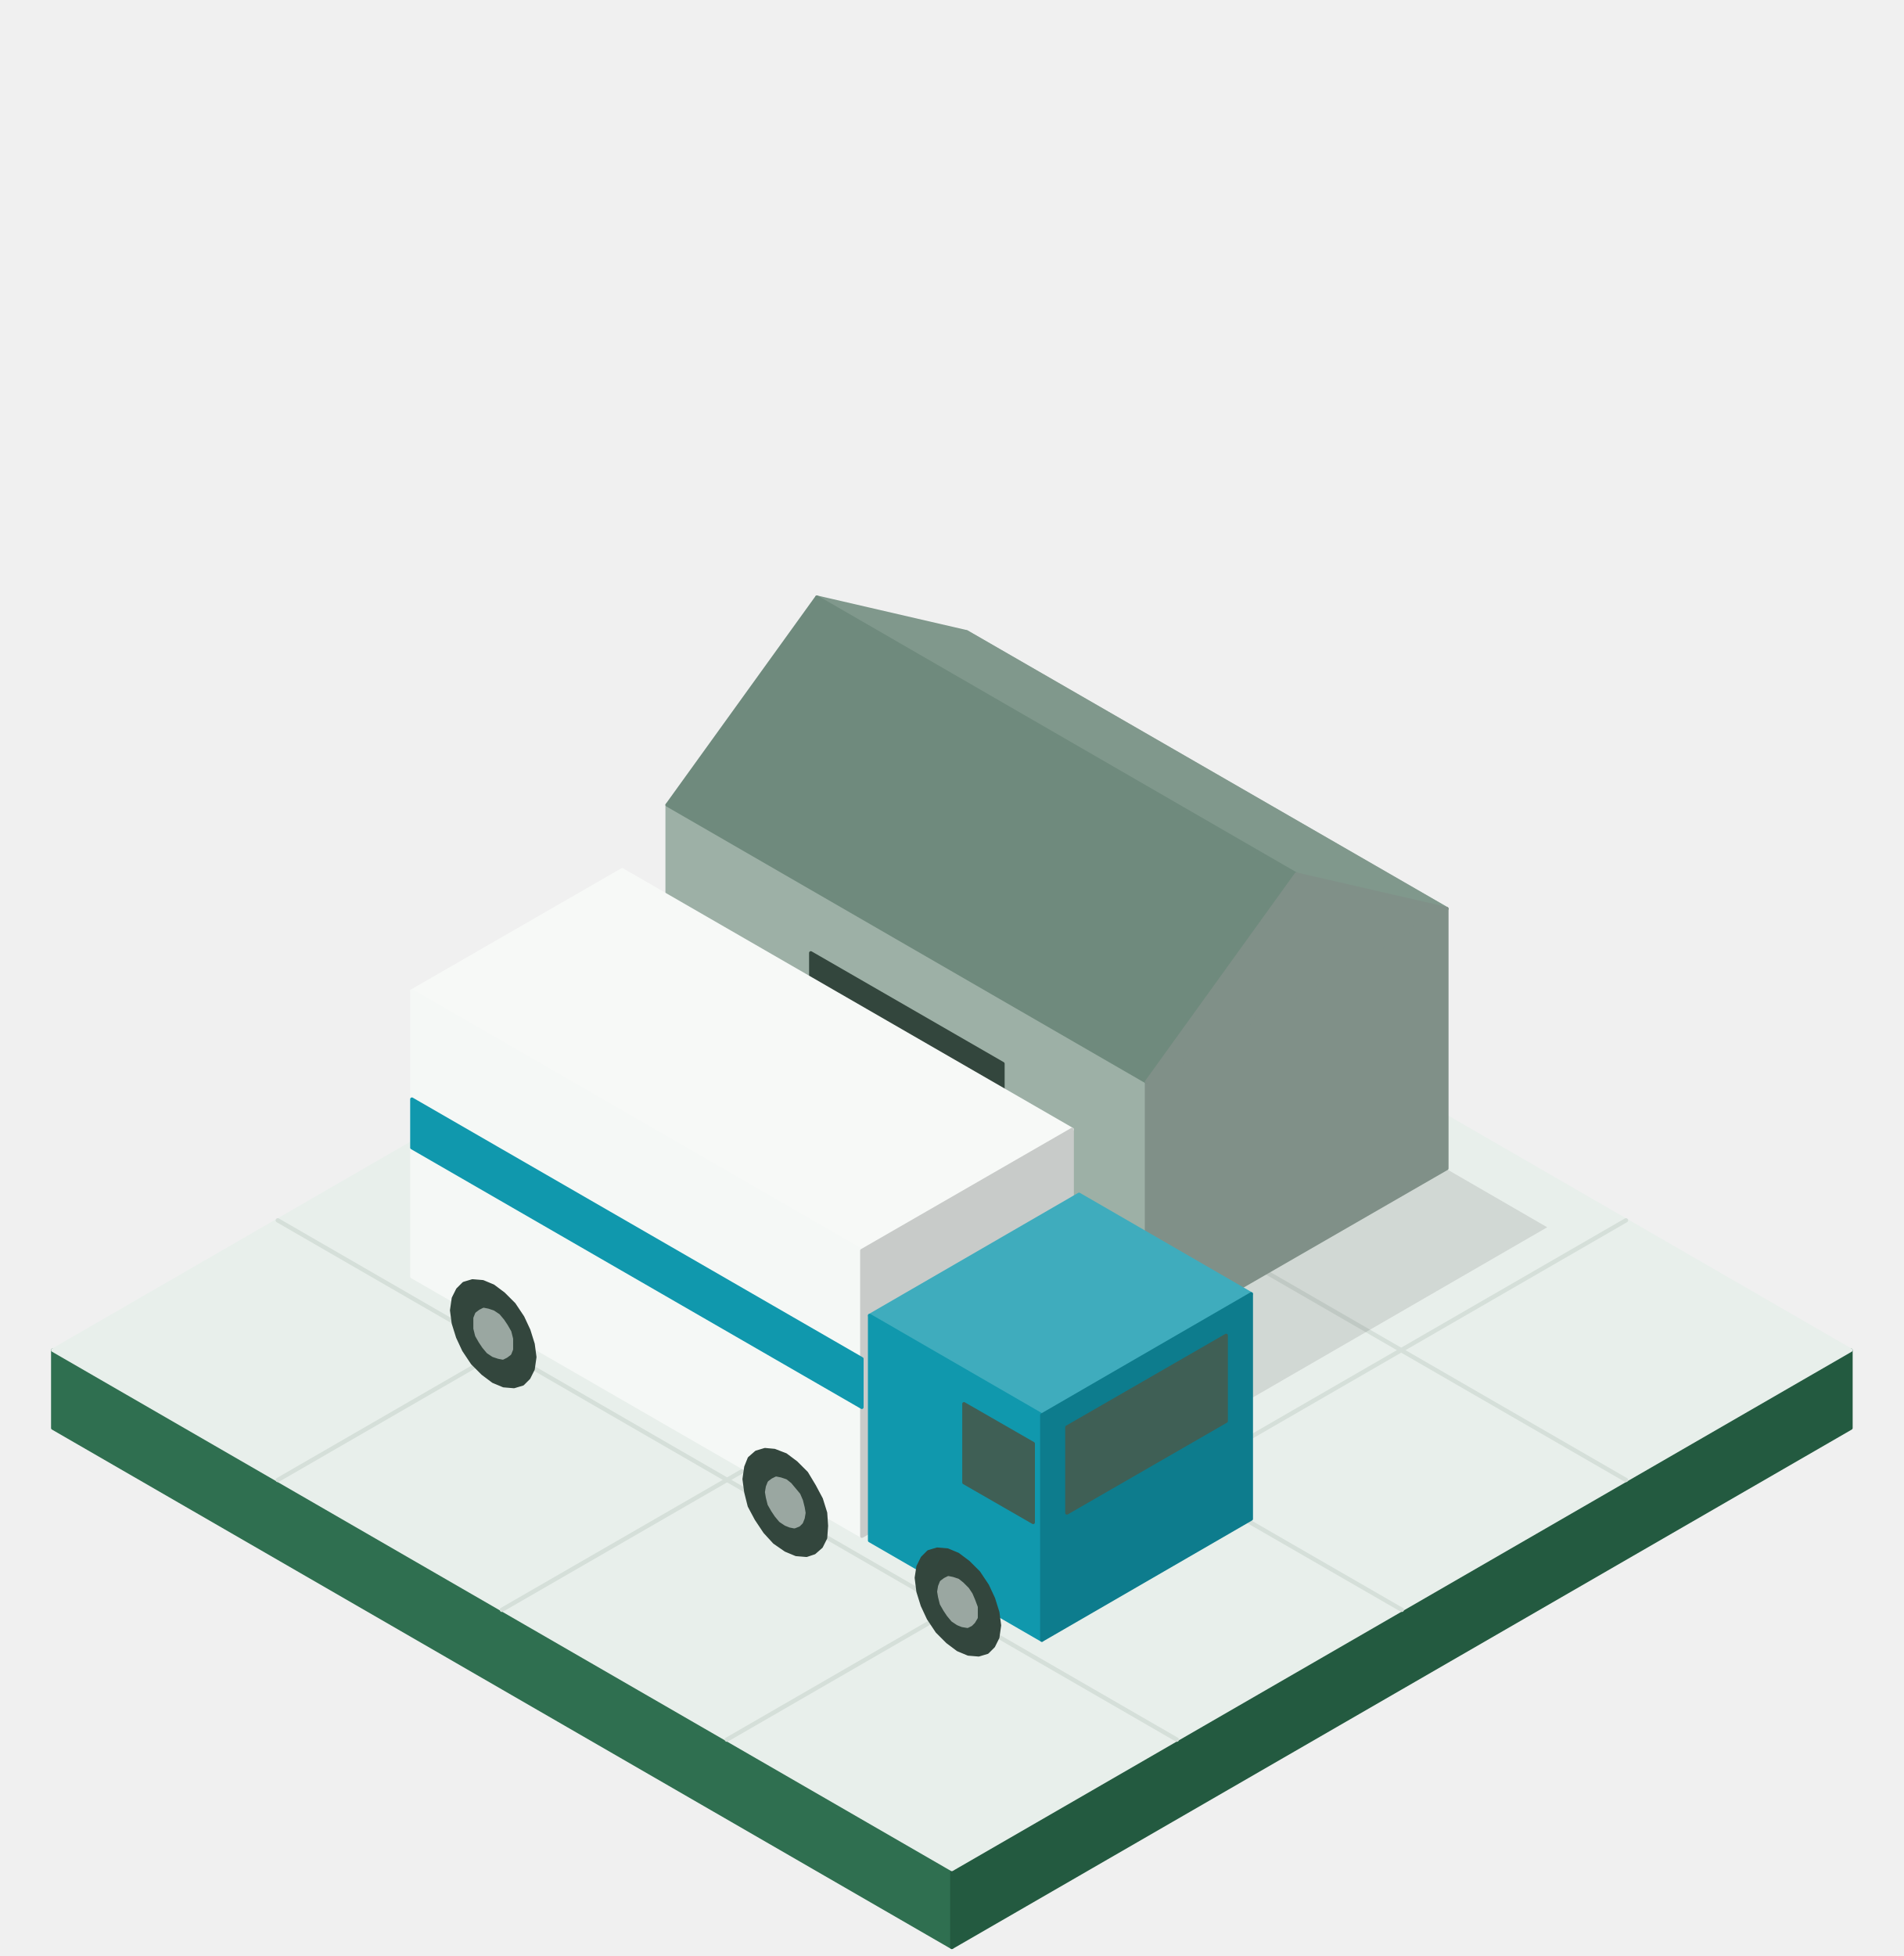
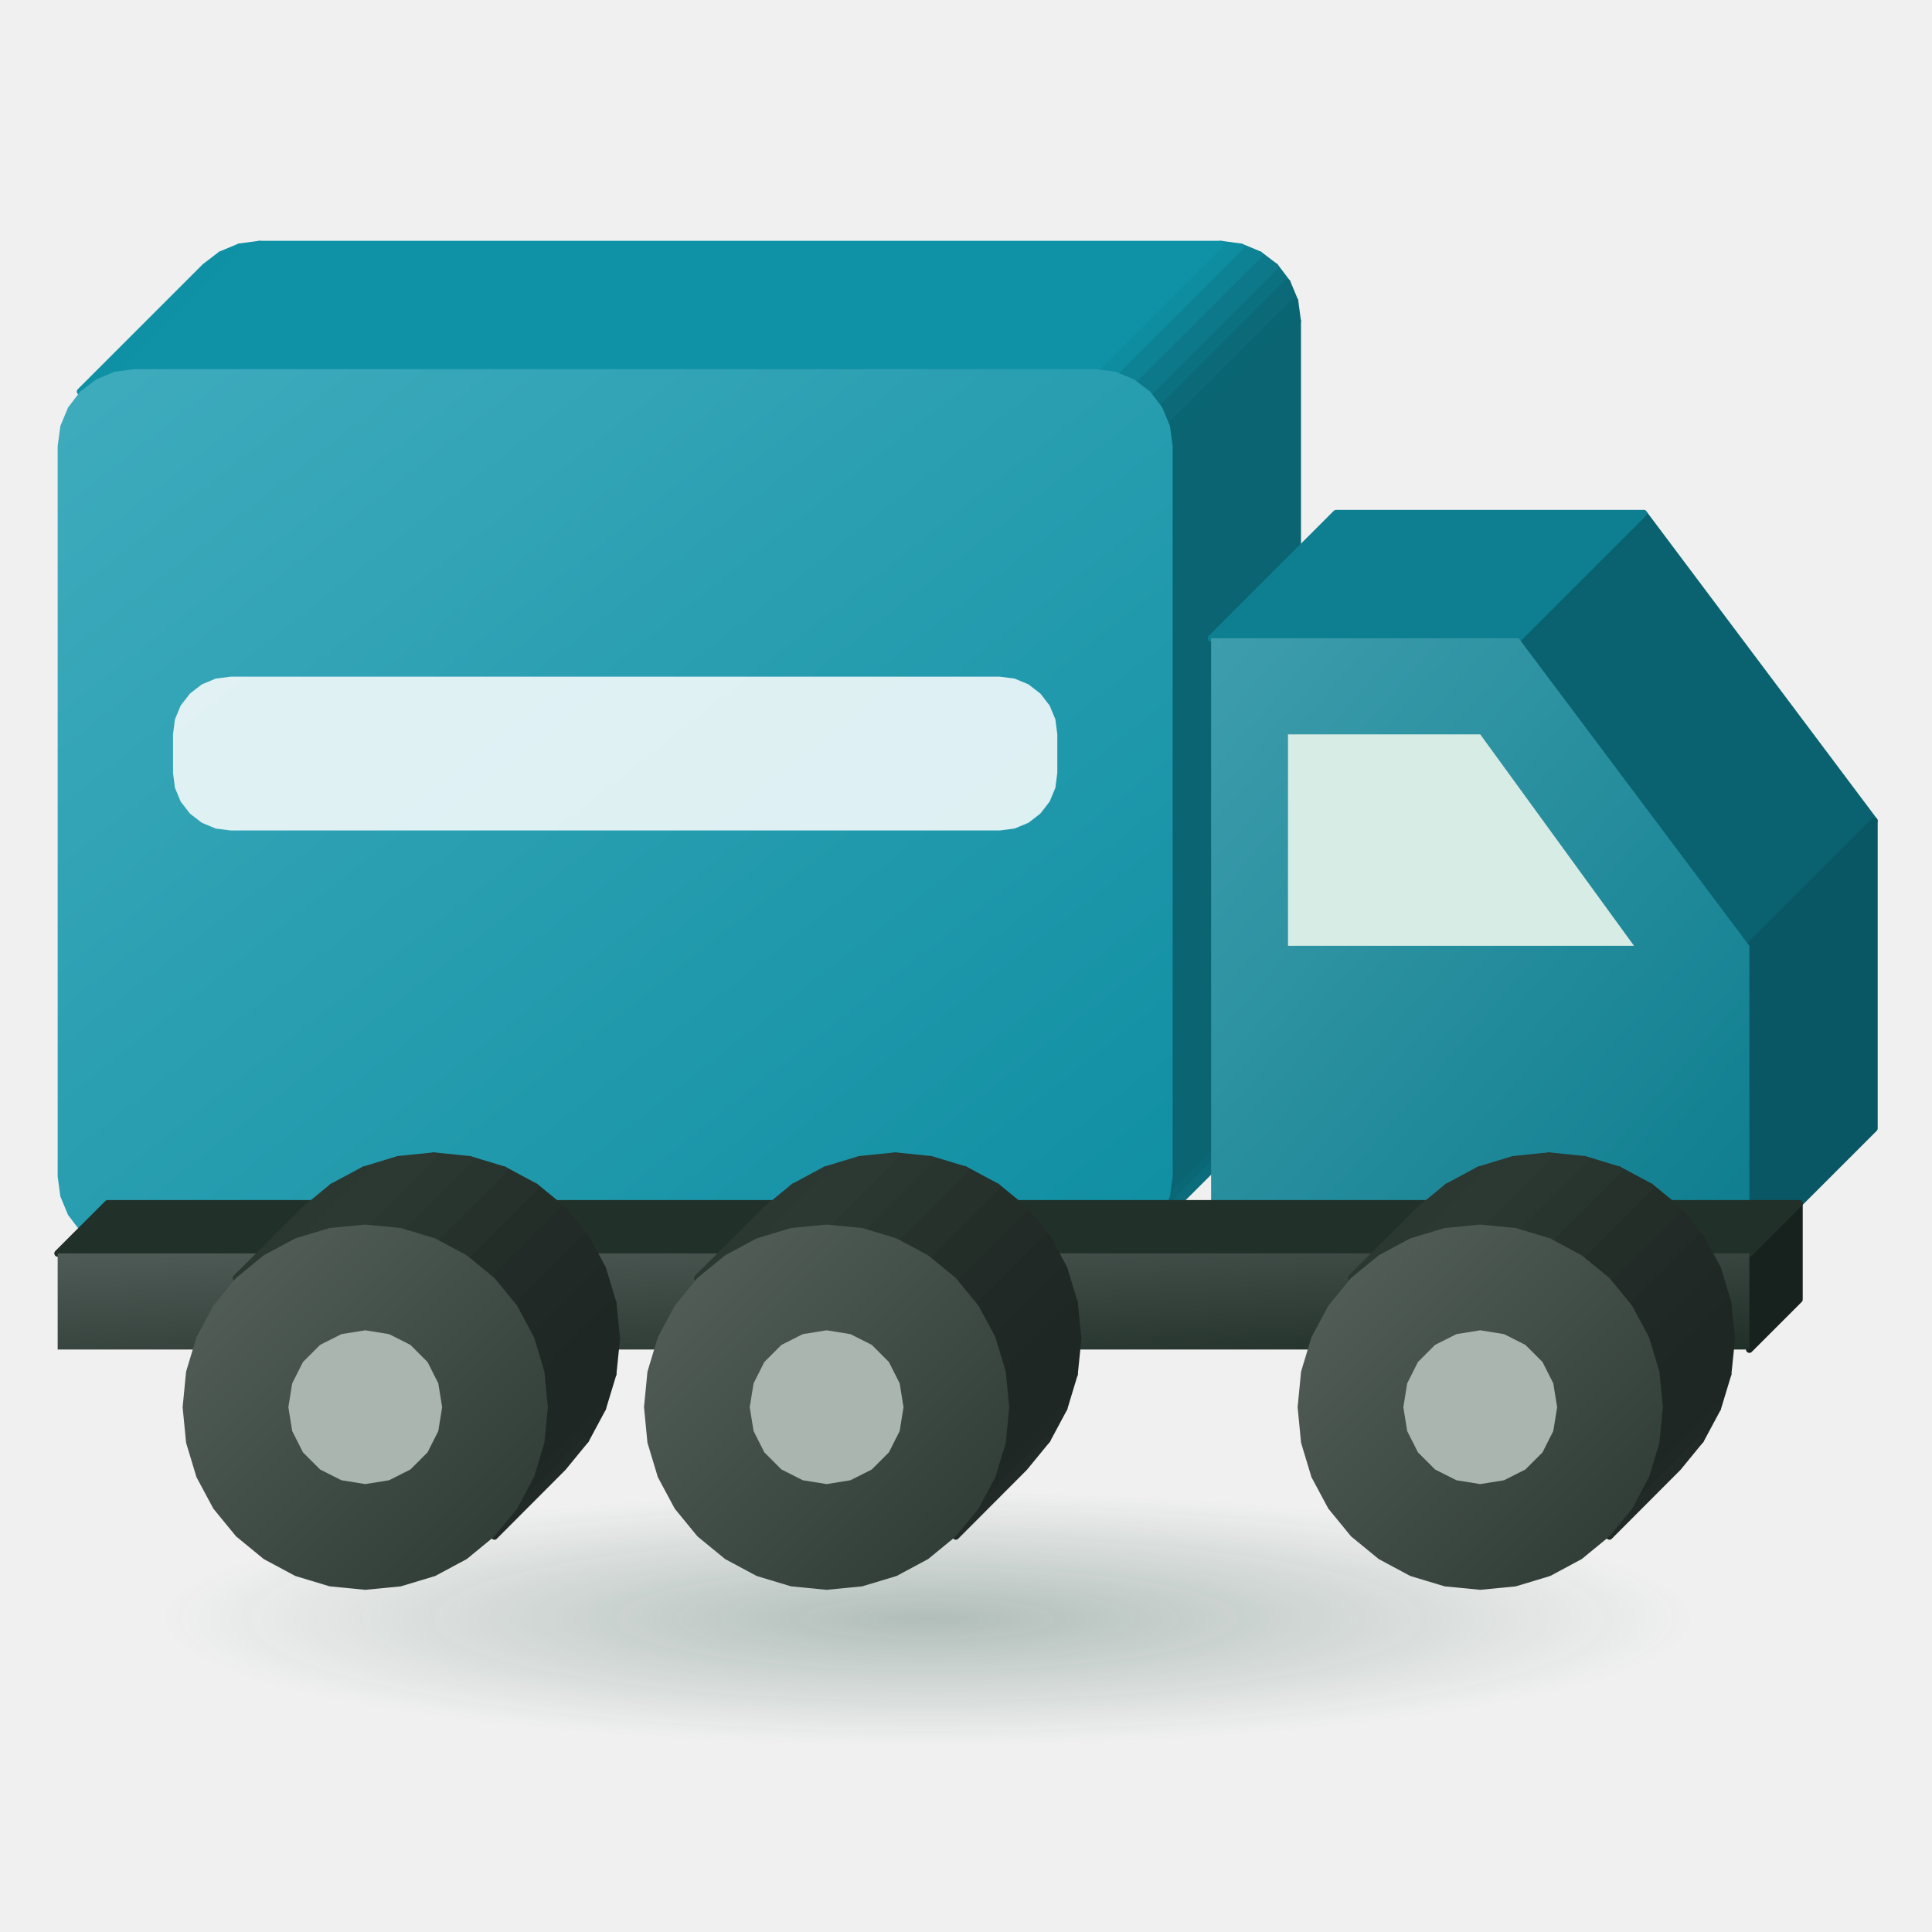
- <svg xmlns="http://www.w3.org/2000/svg" viewBox="-11.0 -9.6 22.0 22.6" role="img" aria-label="Logística">
-   <polygon points="-10.39,6.90 0.00,12.90 0.00,12.00 -10.39,6.00" fill="#2f6f50" stroke="#2f6f50" stroke-width=".04" stroke-linejoin="round" />
-   <polygon points="10.39,6.90 0.00,12.90 0.00,12.00 10.39,6.00" fill="#235a40" stroke="#235a40" stroke-width=".04" stroke-linejoin="round" />
-   <polygon points="0.00,0.00 10.39,6.00 0.00,12.00 -10.39,6.00" fill="#e8efeb" stroke="#e8efeb" stroke-width=".04" stroke-linejoin="round" />
-   <polyline points="2.60,1.50 -7.79,7.50" fill="none" stroke="#d5dfd9" stroke-width="0.05" stroke-linecap="round" stroke-linejoin="round" />
-   <polyline points="-2.60,1.50 7.79,7.50" fill="none" stroke="#d5dfd9" stroke-width="0.05" stroke-linecap="round" stroke-linejoin="round" />
-   <polyline points="5.20,3.00 -5.20,9.00" fill="none" stroke="#d5dfd9" stroke-width="0.05" stroke-linecap="round" stroke-linejoin="round" />
-   <polyline points="-5.20,3.00 5.20,9.00" fill="none" stroke="#d5dfd9" stroke-width="0.05" stroke-linecap="round" stroke-linejoin="round" />
-   <polyline points="7.79,4.50 -2.60,10.50" fill="none" stroke="#d5dfd9" stroke-width="0.05" stroke-linecap="round" stroke-linejoin="round" />
-   <polyline points="-7.79,4.50 2.60,10.50" fill="none" stroke="#d5dfd9" stroke-width="0.05" stroke-linecap="round" stroke-linejoin="round" />
-   <polygon points="0.17,0.70 6.88,4.58 3.42,6.58 -3.29,2.70" fill="#000" stroke="#000" stroke-width=".04" stroke-linejoin="round" fill-opacity=".10" stroke-opacity="0" />
-   <polygon points="0.17,-2.30 5.72,0.90 2.25,2.90 -3.29,-0.30" fill="#b0bfb7" stroke="#b0bfb7" stroke-width=".04" stroke-linejoin="round" />
-   <polygon points="-3.29,2.70 2.25,5.90 2.25,2.90 -3.29,-0.30" fill="#9db0a6" stroke="#9db0a6" stroke-width=".04" stroke-linejoin="round" />
-   <polygon points="5.72,3.90 2.25,5.90 2.25,2.90 5.72,0.90" fill="#809088" stroke="#809088" stroke-width=".04" stroke-linejoin="round" />
-   <polygon points="0.17,-2.30 5.72,0.90 3.98,0.50 -1.56,-2.70" fill="#80988c" stroke="#80988c" stroke-width=".04" stroke-linejoin="round" />
-   <polygon points="-1.56,-2.70 3.98,0.50 2.25,2.90 -3.29,-0.30" fill="#6f8a7d" stroke="#6f8a7d" stroke-width=".04" stroke-linejoin="round" />
-   <polygon points="5.72,0.90 2.25,2.90 3.98,0.50" fill="#809088" stroke="#809088" stroke-width=".04" stroke-linejoin="round" />
-   <polygon points="-1.63,3.66 0.59,4.94 0.59,2.69 -1.63,1.41" fill="#33463d" stroke="#33463d" stroke-width=".04" stroke-linejoin="round" />
-   <polygon points="-3.81,0.45 1.39,3.45 -1.04,4.85 -6.24,1.85" fill="#f7f9f7" stroke="#f7f9f7" stroke-width=".04" stroke-linejoin="round" />
-   <polygon points="-6.24,5.15 -1.04,8.15 -1.04,4.85 -6.24,1.85" fill="#f5f8f6" stroke="#f5f8f6" stroke-width=".04" stroke-linejoin="round" />
-   <polygon points="1.39,6.75 -1.04,8.15 -1.04,4.85 1.39,3.45" fill="#c8cbc9" stroke="#c8cbc9" stroke-width=".04" stroke-linejoin="round" />
-   <polygon points="-6.24,3.66 -1.04,6.66 -1.04,6.10 -6.24,3.10" fill="#1098ad" stroke="#1098ad" stroke-width=".04" stroke-linejoin="round" />
-   <polygon points="1.47,4.20 3.46,5.35 1.04,6.75 -0.95,5.60" fill="#3facbd" stroke="#3facbd" stroke-width=".04" stroke-linejoin="round" />
-   <polygon points="-0.95,8.20 1.04,9.35 1.04,6.75 -0.95,5.60" fill="#1098ad" stroke="#1098ad" stroke-width=".04" stroke-linejoin="round" />
-   <polygon points="3.46,7.95 1.04,9.35 1.04,6.75 3.46,5.35" fill="#0d7c8d" stroke="#0d7c8d" stroke-width=".04" stroke-linejoin="round" />
-   <polygon points="1.33,7.88 3.17,6.82 3.17,5.83 1.33,6.89" fill="#3f5f55" stroke="#3f5f55" stroke-width=".04" stroke-linejoin="round" />
-   <polygon points="0.14,7.53 0.94,7.99 0.94,7.08 0.14,6.62" fill="#3f5f55" stroke="#3f5f55" stroke-width=".04" stroke-linejoin="round" />
-   <polygon points="-4.82,6.08 -4.84,5.93 -4.89,5.77 -4.96,5.62 -5.06,5.47 -5.18,5.35 -5.30,5.26 -5.42,5.21 -5.54,5.20 -5.64,5.23 -5.71,5.30 -5.76,5.40 -5.78,5.54 -5.76,5.69 -5.71,5.85 -5.64,6.00 -5.54,6.15 -5.42,6.27 -5.30,6.36 -5.18,6.41 -5.06,6.42 -4.96,6.39 -4.89,6.32 -4.84,6.22" fill="#33463d" stroke="#33463d" stroke-width=".04" stroke-linejoin="round" />
-   <polygon points="-5.09,5.93 -5.09,5.87 -5.11,5.79 -5.15,5.72 -5.19,5.66 -5.24,5.60 -5.30,5.56 -5.36,5.54 -5.41,5.53 -5.45,5.55 -5.49,5.58 -5.51,5.63 -5.51,5.69 -5.51,5.75 -5.49,5.83 -5.45,5.90 -5.41,5.96 -5.36,6.02 -5.30,6.06 -5.24,6.08 -5.19,6.09 -5.15,6.07 -5.11,6.04 -5.09,5.99" fill="#9aa7a1" stroke="#9aa7a1" stroke-width=".04" stroke-linejoin="round" />
-   <polygon points="-1.45,8.03 -1.46,7.88 -1.51,7.72 -1.59,7.57 -1.68,7.42 -1.80,7.30 -1.92,7.21 -2.05,7.16 -2.16,7.15 -2.26,7.18 -2.34,7.25 -2.38,7.35 -2.40,7.49 -2.38,7.64 -2.34,7.80 -2.26,7.95 -2.16,8.10 -2.05,8.22 -1.92,8.31 -1.80,8.36 -1.68,8.37 -1.59,8.34 -1.51,8.27 -1.46,8.17" fill="#33463d" stroke="#33463d" stroke-width=".04" stroke-linejoin="round" />
-   <polygon points="-1.71,7.88 -1.72,7.82 -1.74,7.74 -1.77,7.67 -1.82,7.61 -1.87,7.55 -1.92,7.51 -1.98,7.49 -2.03,7.48 -2.07,7.50 -2.11,7.53 -2.13,7.58 -2.14,7.64 -2.13,7.70 -2.11,7.78 -2.07,7.85 -2.03,7.91 -1.98,7.97 -1.92,8.01 -1.87,8.03 -1.82,8.04 -1.77,8.02 -1.74,7.99 -1.72,7.94" fill="#9aa7a1" stroke="#9aa7a1" stroke-width=".04" stroke-linejoin="round" />
-   <polygon points="0.55,9.18 0.53,9.03 0.48,8.87 0.41,8.72 0.31,8.57 0.19,8.45 0.07,8.36 -0.05,8.31 -0.17,8.30 -0.27,8.33 -0.34,8.40 -0.39,8.50 -0.41,8.63 -0.39,8.79 -0.34,8.95 -0.27,9.10 -0.17,9.25 -0.05,9.37 0.07,9.46 0.19,9.51 0.31,9.52 0.41,9.49 0.48,9.42 0.53,9.32" fill="#33463d" stroke="#33463d" stroke-width=".04" stroke-linejoin="round" />
-   <polygon points="0.28,9.03 0.28,8.97 0.25,8.89 0.22,8.82 0.18,8.76 0.12,8.70 0.07,8.66 0.01,8.64 -0.04,8.63 -0.08,8.65 -0.12,8.68 -0.14,8.73 -0.15,8.79 -0.14,8.85 -0.12,8.93 -0.08,9.00 -0.04,9.06 0.01,9.12 0.07,9.16 0.12,9.18 0.18,9.19 0.22,9.17 0.25,9.14 0.28,9.09" fill="#9aa7a1" stroke="#9aa7a1" stroke-width=".04" stroke-linejoin="round" />
+ <svg xmlns="http://www.w3.org/2000/svg" viewBox="3.0 2.8 100.5 100.5" role="img" aria-label="Logística">
+   <defs>
+     <radialGradient id="sombra">
+       <stop offset="0" stop-color="#0f3d2e" stop-opacity=".28" />
+       <stop offset="1" stop-color="#0f3d2e" stop-opacity="0" />
+     </radialGradient>
+     <linearGradient id="g1" x1="0" y1="0" x2="1" y2="1">
+       <stop offset="0" stop-color="#3facbd" />
+       <stop offset="1" stop-color="#0f8ea2" />
+     </linearGradient>
+     <linearGradient id="g2" x1="0" y1="0" x2="1" y2="1">
+       <stop offset="0" stop-color="#3e9dac" />
+       <stop offset="1" stop-color="#0d7d8e" />
+     </linearGradient>
+     <linearGradient id="g3" x1="0" y1="0" x2="1" y2="1">
+       <stop offset="0" stop-color="#4f5b56" />
+       <stop offset="1" stop-color="#212f29" />
+     </linearGradient>
+     <linearGradient id="g4" x1="0" y1="0" x2="1" y2="1">
+       <stop offset="0" stop-color="#57625d" />
+       <stop offset="1" stop-color="#2b3731" />
+     </linearGradient>
+     <linearGradient id="g5" x1="0" y1="0" x2="1" y2="1">
+       <stop offset="0" stop-color="#57625d" />
+       <stop offset="1" stop-color="#2b3731" />
+     </linearGradient>
+     <linearGradient id="g6" x1="0" y1="0" x2="1" y2="1">
+       <stop offset="0" stop-color="#57625d" />
+       <stop offset="1" stop-color="#2b3731" />
+     </linearGradient>
+   </defs>
+   <ellipse cx="51.25" cy="87.00" rx="39.69" ry="6.62" fill="url(#sombra)" />
+   <polygon points="62.83,23.17 63.46,24.00 69.96,17.50 69.33,16.67" fill="#0b707f" stroke="#0b707f" stroke-width=".35" stroke-linejoin="round" />
+   <polygon points="62.00,22.54 62.83,23.17 69.33,16.67 68.50,16.04" fill="#0c7889" stroke="#0c7889" stroke-width=".35" stroke-linejoin="round" />
+   <polygon points="61.04,22.14 62.00,22.54 68.50,16.04 67.54,15.64" fill="#0d8294" stroke="#0d8294" stroke-width=".35" stroke-linejoin="round" />
+   <polygon points="63.46,24.00 63.86,24.96 70.36,18.46 69.96,17.50" fill="#0b6978" stroke="#0b6978" stroke-width=".35" stroke-linejoin="round" />
+   <polygon points="60.00,22.00 61.04,22.14 67.54,15.64 66.50,15.50" fill="#0e8ca0" stroke="#0e8ca0" stroke-width=".35" stroke-linejoin="round" />
+   <polygon points="63.86,24.96 64.00,26.00 70.50,19.50 70.36,18.46" fill="#0a6573" stroke="#0a6573" stroke-width=".35" stroke-linejoin="round" />
+   <polygon points="64.00,26.00 64.00,64.00 70.50,57.50 70.50,19.50" fill="#0a6472" stroke="#0a6472" stroke-width=".35" stroke-linejoin="round" />
+   <polygon points="10.00,22.00 60.00,22.00 66.50,15.50 16.50,15.50" fill="#0f91a6" stroke="#0f91a6" stroke-width=".35" stroke-linejoin="round" />
+   <polygon points="64.00,64.00 63.86,65.04 70.36,58.54 70.50,57.50" fill="#0a6472" stroke="#0a6472" stroke-width=".35" stroke-linejoin="round" />
+   <polygon points="63.86,65.04 63.46,66.00 69.96,59.50 70.36,58.54" fill="#0a6775" stroke="#0a6775" stroke-width=".35" stroke-linejoin="round" />
+   <polygon points="63.46,66.00 62.83,66.83 69.33,60.33 69.96,59.50" fill="#0b6c7b" stroke="#0b6c7b" stroke-width=".35" stroke-linejoin="round" />
+   <polygon points="8.96,22.14 10.00,22.00 16.50,15.50 15.46,15.64" fill="#0f91a6" stroke="#0f91a6" stroke-width=".35" stroke-linejoin="round" />
+   <polygon points="8.00,22.54 8.96,22.14 15.46,15.64 14.50,16.04" fill="#0f91a5" stroke="#0f91a5" stroke-width=".35" stroke-linejoin="round" />
+   <polygon points="7.17,23.17 8.00,22.54 14.50,16.04 13.67,16.67" fill="#0f90a4" stroke="#0f90a4" stroke-width=".35" stroke-linejoin="round" />
+   <path d="M60.00,22.00 L61.04,22.14 L62.00,22.54 L62.83,23.17 L63.46,24.00 L63.86,24.96 L64.00,26.00 L64.00,64.00 L63.86,65.04 L63.46,66.00 L62.83,66.83 L62.00,67.46 L61.04,67.86 L60.00,68.00 L10.00,68.00 L8.96,67.86 L8.00,67.46 L7.17,66.83 L6.54,66.00 L6.14,65.04 L6.00,64.00 L6.00,26.00 L6.14,24.96 L6.54,24.00 L7.17,23.17 L8.00,22.54 L8.96,22.14 L10.00,22.00 Z" fill="url(#g1)" fill-rule="evenodd" />
+   <polygon points="55.00,38.00 55.78,38.10 56.50,38.40 57.12,38.88 57.60,39.50 57.90,40.22 58.00,41.00 58.00,43.00 57.90,43.78 57.60,44.50 57.12,45.12 56.50,45.60 55.78,45.90 55.00,46.00 15.00,46.00 14.22,45.90 13.50,45.60 12.88,45.12 12.40,44.50 12.10,43.78 12.00,43.00 12.00,41.00 12.10,40.22 12.40,39.50 12.88,38.88 13.50,38.40 14.22,38.10 15.00,38.00" fill="#ffffff" fill-opacity=".85" />
+   <polygon points="82.00,36.00 94.00,52.00 100.50,45.50 88.50,29.50" fill="#0a616f" stroke="#0a616f" stroke-width=".35" stroke-linejoin="round" />
+   <polygon points="66.00,36.00 82.00,36.00 88.50,29.50 72.50,29.50" fill="#0d7f91" stroke="#0d7f91" stroke-width=".35" stroke-linejoin="round" />
+   <polygon points="94.00,52.00 94.00,68.00 100.50,61.50 100.50,45.50" fill="#095764" stroke="#095764" stroke-width=".35" stroke-linejoin="round" />
+   <path d="M66.00,36.00 L82.00,36.00 L94.00,52.00 L94.00,68.00 L66.00,68.00 Z" fill="url(#g2)" fill-rule="evenodd" />
+   <polygon points="70.00,41.00 80.00,41.00 88.00,52.00 70.00,52.00" fill="#d7ece4" />
+   <polygon points="94.00,68.00 94.00,73.00 96.60,70.40 96.60,65.40" fill="#17211d" stroke="#17211d" stroke-width=".35" stroke-linejoin="round" />
+   <polygon points="6.00,68.00 94.00,68.00 96.60,65.40 8.60,65.40" fill="#22302a" stroke="#22302a" stroke-width=".35" stroke-linejoin="round" />
+   <path d="M6.00,68.00 L94.00,68.00 L94.00,73.00 L6.00,73.00 Z" fill="url(#g3)" fill-rule="evenodd" />
+   <polygon points="27.28,68.10 28.72,69.28 32.29,65.71 30.85,64.53" fill="#242e29" stroke="#242e29" stroke-width=".35" stroke-linejoin="round" />
+   <polygon points="28.72,69.28 29.90,70.72 33.47,67.15 32.29,65.71" fill="#222b27" stroke="#222b27" stroke-width=".35" stroke-linejoin="round" />
+   <polygon points="25.64,67.22 27.28,68.10 30.85,64.53 29.21,63.65" fill="#26312c" stroke="#26312c" stroke-width=".35" stroke-linejoin="round" />
+   <polygon points="29.90,70.72 30.78,72.36 34.35,68.79 33.47,67.15" fill="#202925" stroke="#202925" stroke-width=".35" stroke-linejoin="round" />
+   <polygon points="30.78,72.36 31.32,74.15 34.89,70.57 34.35,68.79" fill="#1f2824" stroke="#1f2824" stroke-width=".35" stroke-linejoin="round" />
+   <polygon points="23.85,66.68 25.64,67.22 29.21,63.65 27.43,63.11" fill="#28342e" stroke="#28342e" stroke-width=".35" stroke-linejoin="round" />
+   <polygon points="22.00,66.50 23.85,66.68 27.43,63.11 25.57,62.92" fill="#2a3731" stroke="#2a3731" stroke-width=".35" stroke-linejoin="round" />
+   <polygon points="31.32,74.15 31.50,76.00 35.08,72.42 34.89,70.57" fill="#1e2723" stroke="#1e2723" stroke-width=".35" stroke-linejoin="round" />
+   <polygon points="31.50,76.00 31.32,77.85 34.89,74.28 35.08,72.42" fill="#1e2723" stroke="#1e2723" stroke-width=".35" stroke-linejoin="round" />
+   <polygon points="20.15,66.68 22.00,66.50 25.57,62.92 23.72,63.11" fill="#2c3832" stroke="#2c3832" stroke-width=".35" stroke-linejoin="round" />
+   <polygon points="31.32,77.85 30.78,79.64 34.35,76.06 34.89,74.28" fill="#1e2723" stroke="#1e2723" stroke-width=".35" stroke-linejoin="round" />
+   <polygon points="18.36,67.22 20.15,66.68 23.72,63.11 21.94,63.65" fill="#2c3832" stroke="#2c3832" stroke-width=".35" stroke-linejoin="round" />
+   <polygon points="16.72,68.10 18.36,67.22 21.94,63.65 20.30,64.53" fill="#2b3832" stroke="#2b3832" stroke-width=".35" stroke-linejoin="round" />
+   <polygon points="30.78,79.64 29.90,81.28 33.47,77.70 34.35,76.06" fill="#1f2824" stroke="#1f2824" stroke-width=".35" stroke-linejoin="round" />
+   <polygon points="29.90,81.28 28.72,82.72 32.29,79.14 33.47,77.70" fill="#212a26" stroke="#212a26" stroke-width=".35" stroke-linejoin="round" />
+   <polygon points="15.28,69.28 16.72,68.10 20.30,64.53 18.86,65.71" fill="#2b3832" stroke="#2b3832" stroke-width=".35" stroke-linejoin="round" />
+   <path d="M31.50,76.00 L31.32,77.85 L30.78,79.64 L29.90,81.28 L28.72,82.72 L27.28,83.90 L25.64,84.78 L23.85,85.32 L22.00,85.50 L20.15,85.32 L18.36,84.78 L16.72,83.90 L15.28,82.72 L14.10,81.28 L13.22,79.64 L12.68,77.85 L12.50,76.00 L12.68,74.15 L13.22,72.36 L14.10,70.72 L15.28,69.28 L16.72,68.10 L18.36,67.22 L20.15,66.68 L22.00,66.50 L23.85,66.68 L25.64,67.22 L27.28,68.10 L28.72,69.28 L29.90,70.72 L30.78,72.36 L31.32,74.15 Z" fill="url(#g4)" fill-rule="evenodd" />
+   <polygon points="26.00,76.00 25.80,77.24 25.24,78.35 24.35,79.24 23.24,79.80 22.00,80.00 20.76,79.80 19.65,79.24 18.76,78.35 18.20,77.24 18.00,76.00 18.20,74.76 18.76,73.65 19.65,72.76 20.76,72.20 22.00,72.00 23.24,72.20 24.35,72.76 25.24,73.65 25.80,74.76" fill="#aab5b0" />
+   <polygon points="52.72,69.28 53.90,70.72 57.47,67.15 56.29,65.71" fill="#222b27" stroke="#222b27" stroke-width=".35" stroke-linejoin="round" />
+   <polygon points="51.28,68.10 52.72,69.28 56.29,65.71 54.85,64.53" fill="#242e29" stroke="#242e29" stroke-width=".35" stroke-linejoin="round" />
+   <polygon points="49.64,67.22 51.28,68.10 54.85,64.53 53.21,63.65" fill="#26312c" stroke="#26312c" stroke-width=".35" stroke-linejoin="round" />
+   <polygon points="53.90,70.72 54.78,72.36 58.35,68.79 57.47,67.15" fill="#202925" stroke="#202925" stroke-width=".35" stroke-linejoin="round" />
+   <polygon points="54.78,72.36 55.32,74.15 58.89,70.57 58.35,68.79" fill="#1f2824" stroke="#1f2824" stroke-width=".35" stroke-linejoin="round" />
+   <polygon points="47.85,66.68 49.64,67.22 53.21,63.65 51.43,63.11" fill="#28342e" stroke="#28342e" stroke-width=".35" stroke-linejoin="round" />
+   <polygon points="55.32,74.15 55.50,76.00 59.08,72.42 58.89,70.57" fill="#1e2723" stroke="#1e2723" stroke-width=".35" stroke-linejoin="round" />
+   <polygon points="46.00,66.50 47.85,66.68 51.43,63.11 49.58,62.92" fill="#2a3731" stroke="#2a3731" stroke-width=".35" stroke-linejoin="round" />
+   <polygon points="55.50,76.00 55.32,77.85 58.89,74.28 59.08,72.42" fill="#1e2723" stroke="#1e2723" stroke-width=".35" stroke-linejoin="round" />
+   <polygon points="44.15,66.68 46.00,66.50 49.58,62.92 47.72,63.11" fill="#2c3832" stroke="#2c3832" stroke-width=".35" stroke-linejoin="round" />
+   <polygon points="55.32,77.85 54.78,79.64 58.35,76.06 58.89,74.28" fill="#1e2723" stroke="#1e2723" stroke-width=".35" stroke-linejoin="round" />
+   <polygon points="42.36,67.22 44.15,66.68 47.72,63.11 45.94,63.65" fill="#2c3832" stroke="#2c3832" stroke-width=".35" stroke-linejoin="round" />
+   <polygon points="40.72,68.10 42.36,67.22 45.94,63.65 44.30,64.53" fill="#2b3832" stroke="#2b3832" stroke-width=".35" stroke-linejoin="round" />
+   <polygon points="54.78,79.64 53.90,81.28 57.47,77.70 58.35,76.06" fill="#1f2824" stroke="#1f2824" stroke-width=".35" stroke-linejoin="round" />
+   <polygon points="53.90,81.28 52.72,82.72 56.29,79.14 57.47,77.70" fill="#212a26" stroke="#212a26" stroke-width=".35" stroke-linejoin="round" />
+   <polygon points="39.28,69.28 40.72,68.10 44.30,64.53 42.86,65.71" fill="#2b3832" stroke="#2b3832" stroke-width=".35" stroke-linejoin="round" />
+   <path d="M55.50,76.00 L55.32,77.85 L54.78,79.64 L53.90,81.28 L52.72,82.72 L51.28,83.90 L49.64,84.78 L47.85,85.32 L46.00,85.50 L44.15,85.32 L42.36,84.78 L40.72,83.90 L39.28,82.72 L38.10,81.28 L37.22,79.64 L36.68,77.85 L36.50,76.00 L36.68,74.15 L37.22,72.36 L38.10,70.72 L39.28,69.28 L40.72,68.10 L42.36,67.22 L44.15,66.68 L46.00,66.50 L47.85,66.68 L49.64,67.22 L51.28,68.10 L52.72,69.28 L53.90,70.72 L54.78,72.36 L55.32,74.15 Z" fill="url(#g5)" fill-rule="evenodd" />
+   <polygon points="50.00,76.00 49.80,77.24 49.24,78.35 48.35,79.24 47.24,79.80 46.00,80.00 44.76,79.80 43.65,79.24 42.76,78.35 42.20,77.24 42.00,76.00 42.20,74.76 42.76,73.65 43.65,72.76 44.76,72.20 46.00,72.00 47.24,72.20 48.35,72.76 49.24,73.65 49.80,74.76" fill="#aab5b0" />
+   <polygon points="86.72,69.28 87.90,70.72 91.47,67.15 90.29,65.71" fill="#222b27" stroke="#222b27" stroke-width=".35" stroke-linejoin="round" />
+   <polygon points="85.28,68.10 86.72,69.28 90.29,65.71 88.85,64.53" fill="#242e29" stroke="#242e29" stroke-width=".35" stroke-linejoin="round" />
+   <polygon points="83.64,67.22 85.28,68.10 88.85,64.53 87.21,63.65" fill="#26312c" stroke="#26312c" stroke-width=".35" stroke-linejoin="round" />
+   <polygon points="87.90,70.72 88.78,72.36 92.35,68.79 91.47,67.15" fill="#202925" stroke="#202925" stroke-width=".35" stroke-linejoin="round" />
+   <polygon points="88.78,72.36 89.32,74.15 92.89,70.57 92.35,68.79" fill="#1f2824" stroke="#1f2824" stroke-width=".35" stroke-linejoin="round" />
+   <polygon points="81.85,66.68 83.64,67.22 87.21,63.65 85.43,63.11" fill="#28342e" stroke="#28342e" stroke-width=".35" stroke-linejoin="round" />
+   <polygon points="80.00,66.50 81.85,66.68 85.43,63.11 83.58,62.92" fill="#2a3731" stroke="#2a3731" stroke-width=".35" stroke-linejoin="round" />
+   <polygon points="89.32,74.15 89.50,76.00 93.08,72.42 92.89,70.57" fill="#1e2723" stroke="#1e2723" stroke-width=".35" stroke-linejoin="round" />
+   <polygon points="78.15,66.68 80.00,66.50 83.58,62.92 81.72,63.11" fill="#2c3832" stroke="#2c3832" stroke-width=".35" stroke-linejoin="round" />
+   <polygon points="89.50,76.00 89.32,77.85 92.89,74.28 93.08,72.42" fill="#1e2723" stroke="#1e2723" stroke-width=".35" stroke-linejoin="round" />
+   <polygon points="89.32,77.85 88.78,79.64 92.35,76.06 92.89,74.28" fill="#1e2723" stroke="#1e2723" stroke-width=".35" stroke-linejoin="round" />
+   <polygon points="76.36,67.22 78.15,66.68 81.72,63.11 79.94,63.65" fill="#2c3832" stroke="#2c3832" stroke-width=".35" stroke-linejoin="round" />
+   <polygon points="74.72,68.10 76.36,67.22 79.94,63.65 78.30,64.53" fill="#2b3832" stroke="#2b3832" stroke-width=".35" stroke-linejoin="round" />
+   <polygon points="88.78,79.64 87.90,81.28 91.47,77.70 92.35,76.06" fill="#1f2824" stroke="#1f2824" stroke-width=".35" stroke-linejoin="round" />
+   <polygon points="87.90,81.28 86.72,82.72 90.29,79.14 91.47,77.70" fill="#212a26" stroke="#212a26" stroke-width=".35" stroke-linejoin="round" />
+   <polygon points="73.28,69.28 74.72,68.10 78.30,64.53 76.86,65.71" fill="#2b3832" stroke="#2b3832" stroke-width=".35" stroke-linejoin="round" />
+   <path d="M89.50,76.00 L89.32,77.85 L88.78,79.64 L87.90,81.28 L86.72,82.72 L85.28,83.90 L83.64,84.78 L81.85,85.32 L80.00,85.50 L78.15,85.32 L76.36,84.78 L74.72,83.90 L73.28,82.72 L72.10,81.28 L71.22,79.64 L70.68,77.85 L70.50,76.00 L70.68,74.15 L71.22,72.36 L72.10,70.72 L73.28,69.28 L74.72,68.10 L76.36,67.22 L78.15,66.68 L80.00,66.50 L81.85,66.68 L83.64,67.22 L85.28,68.10 L86.72,69.28 L87.90,70.72 L88.78,72.36 L89.32,74.15 Z" fill="url(#g6)" fill-rule="evenodd" />
+   <polygon points="84.00,76.00 83.80,77.24 83.24,78.35 82.35,79.24 81.24,79.80 80.00,80.00 78.76,79.80 77.65,79.24 76.76,78.35 76.20,77.24 76.00,76.00 76.20,74.76 76.76,73.65 77.65,72.76 78.76,72.20 80.00,72.00 81.24,72.20 82.35,72.76 83.24,73.65 83.80,74.76" fill="#aab5b0" />
</svg>
